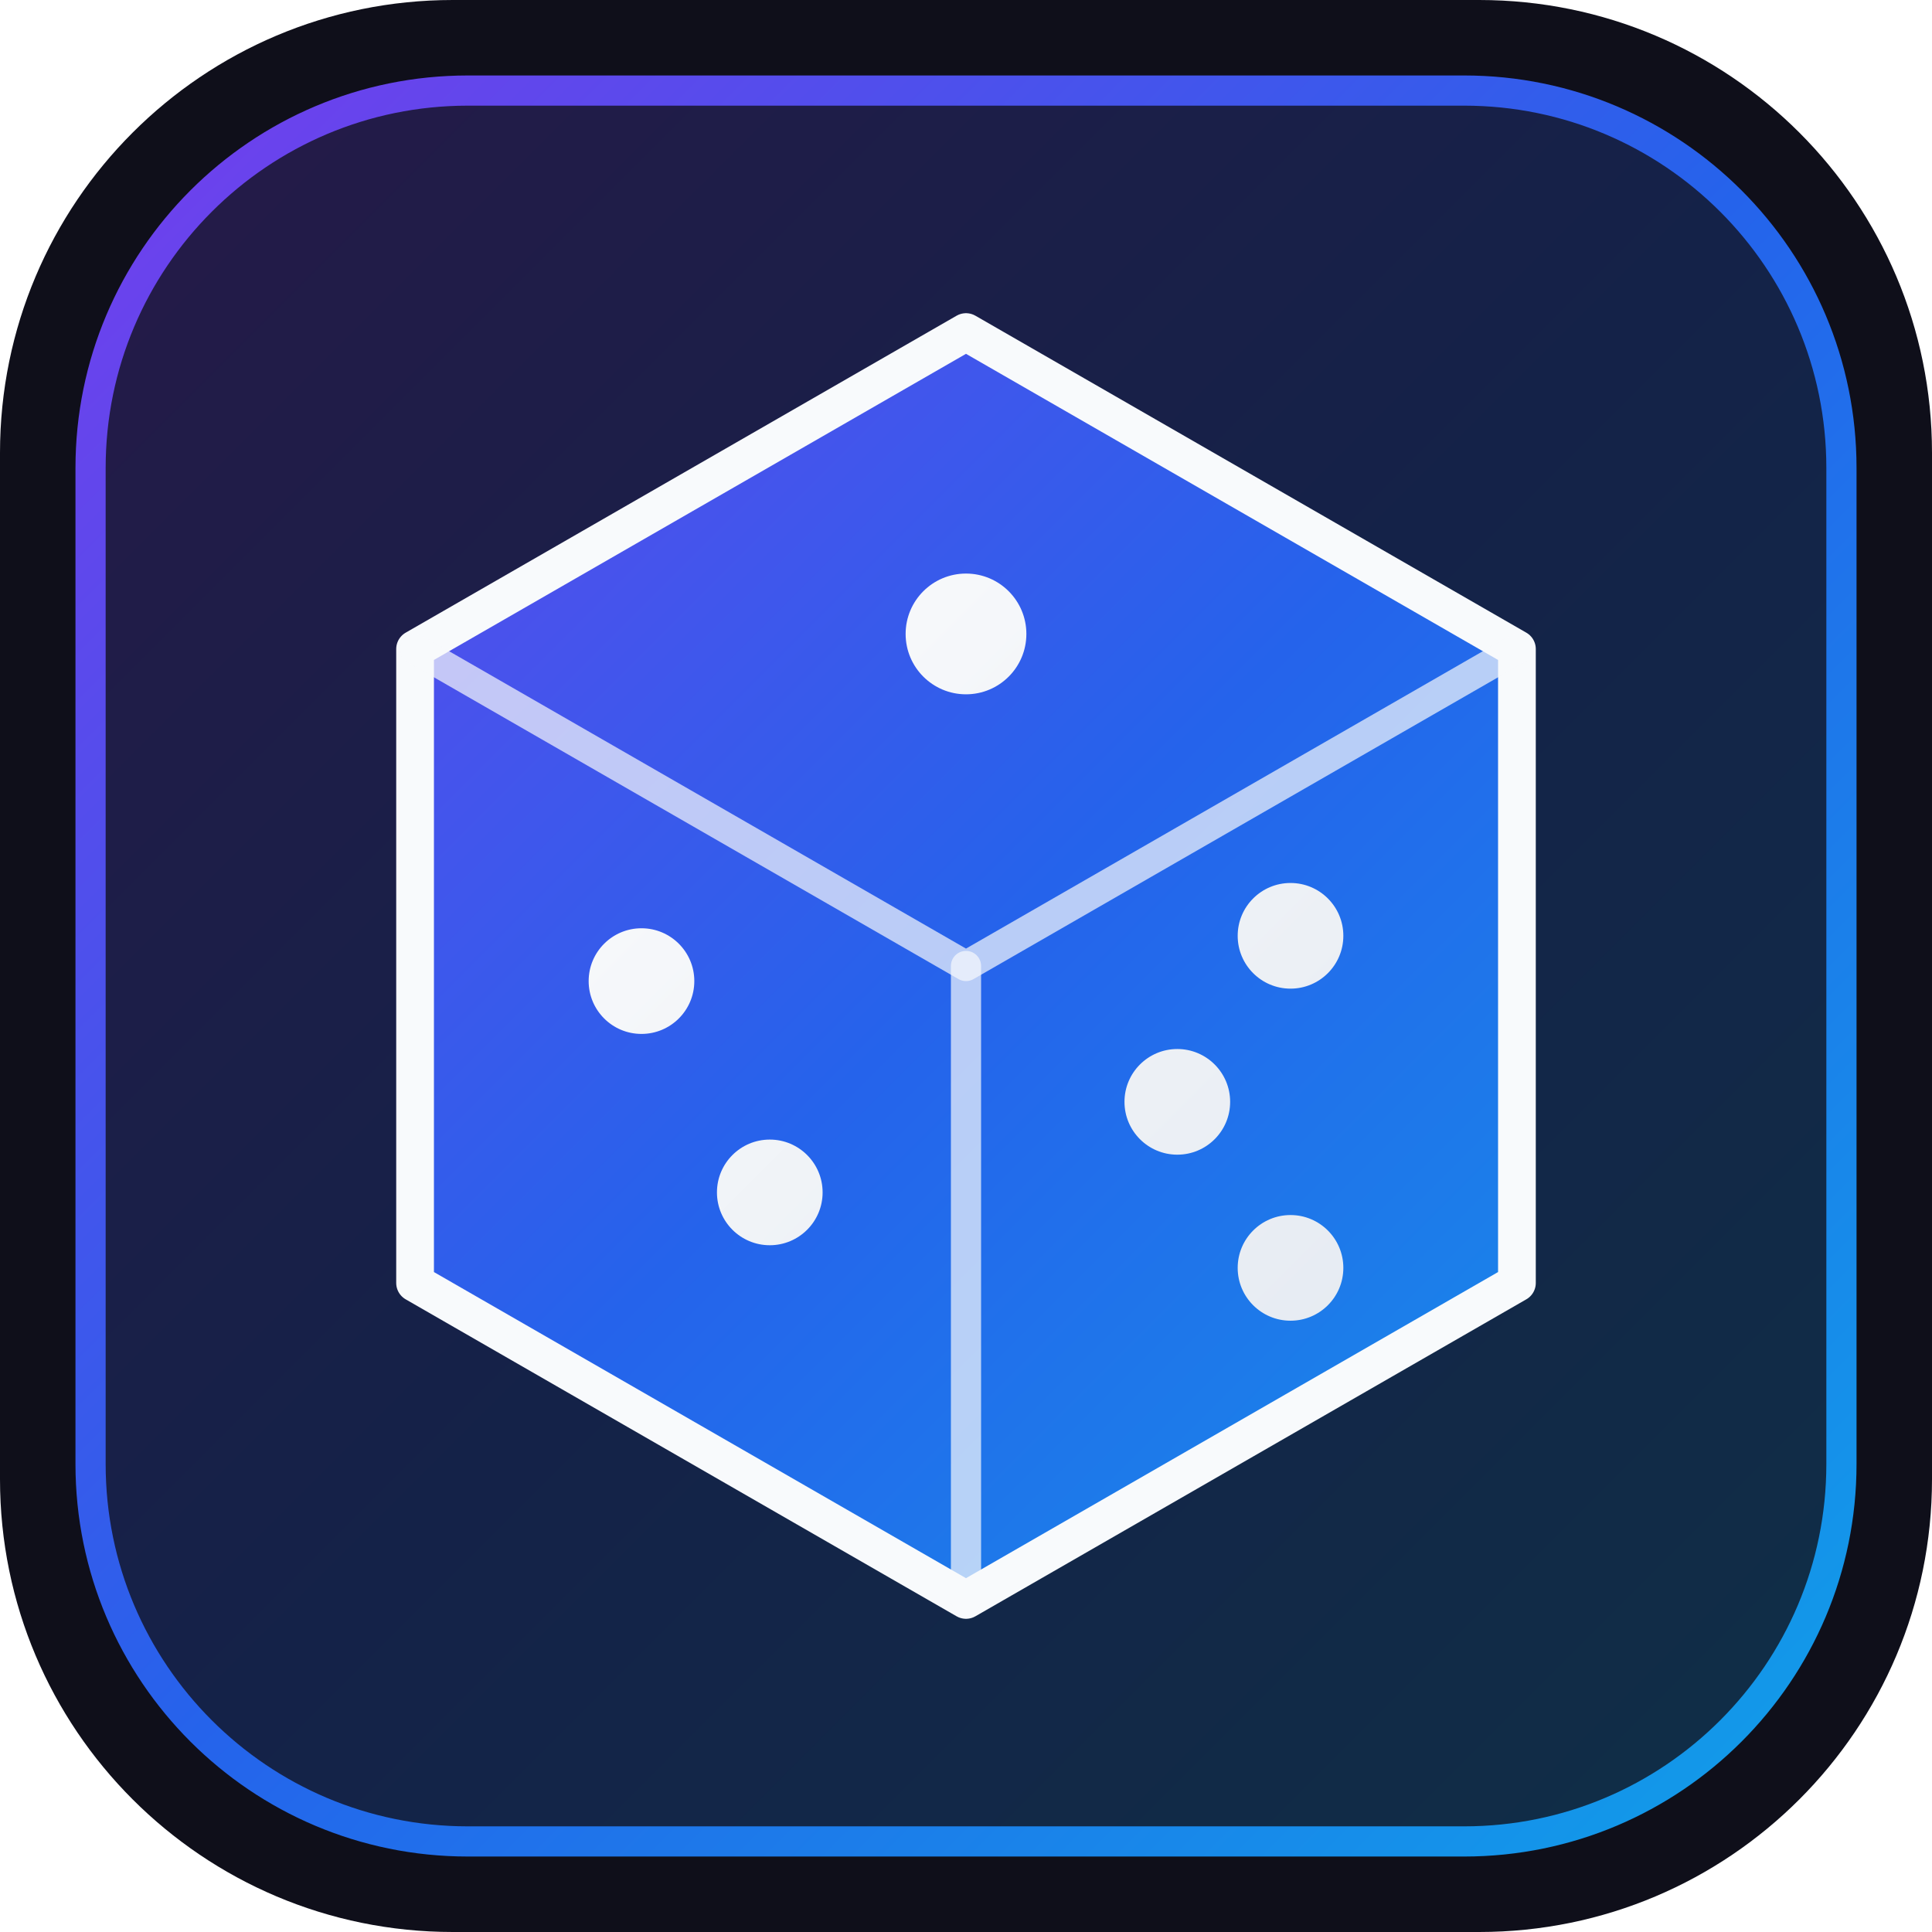
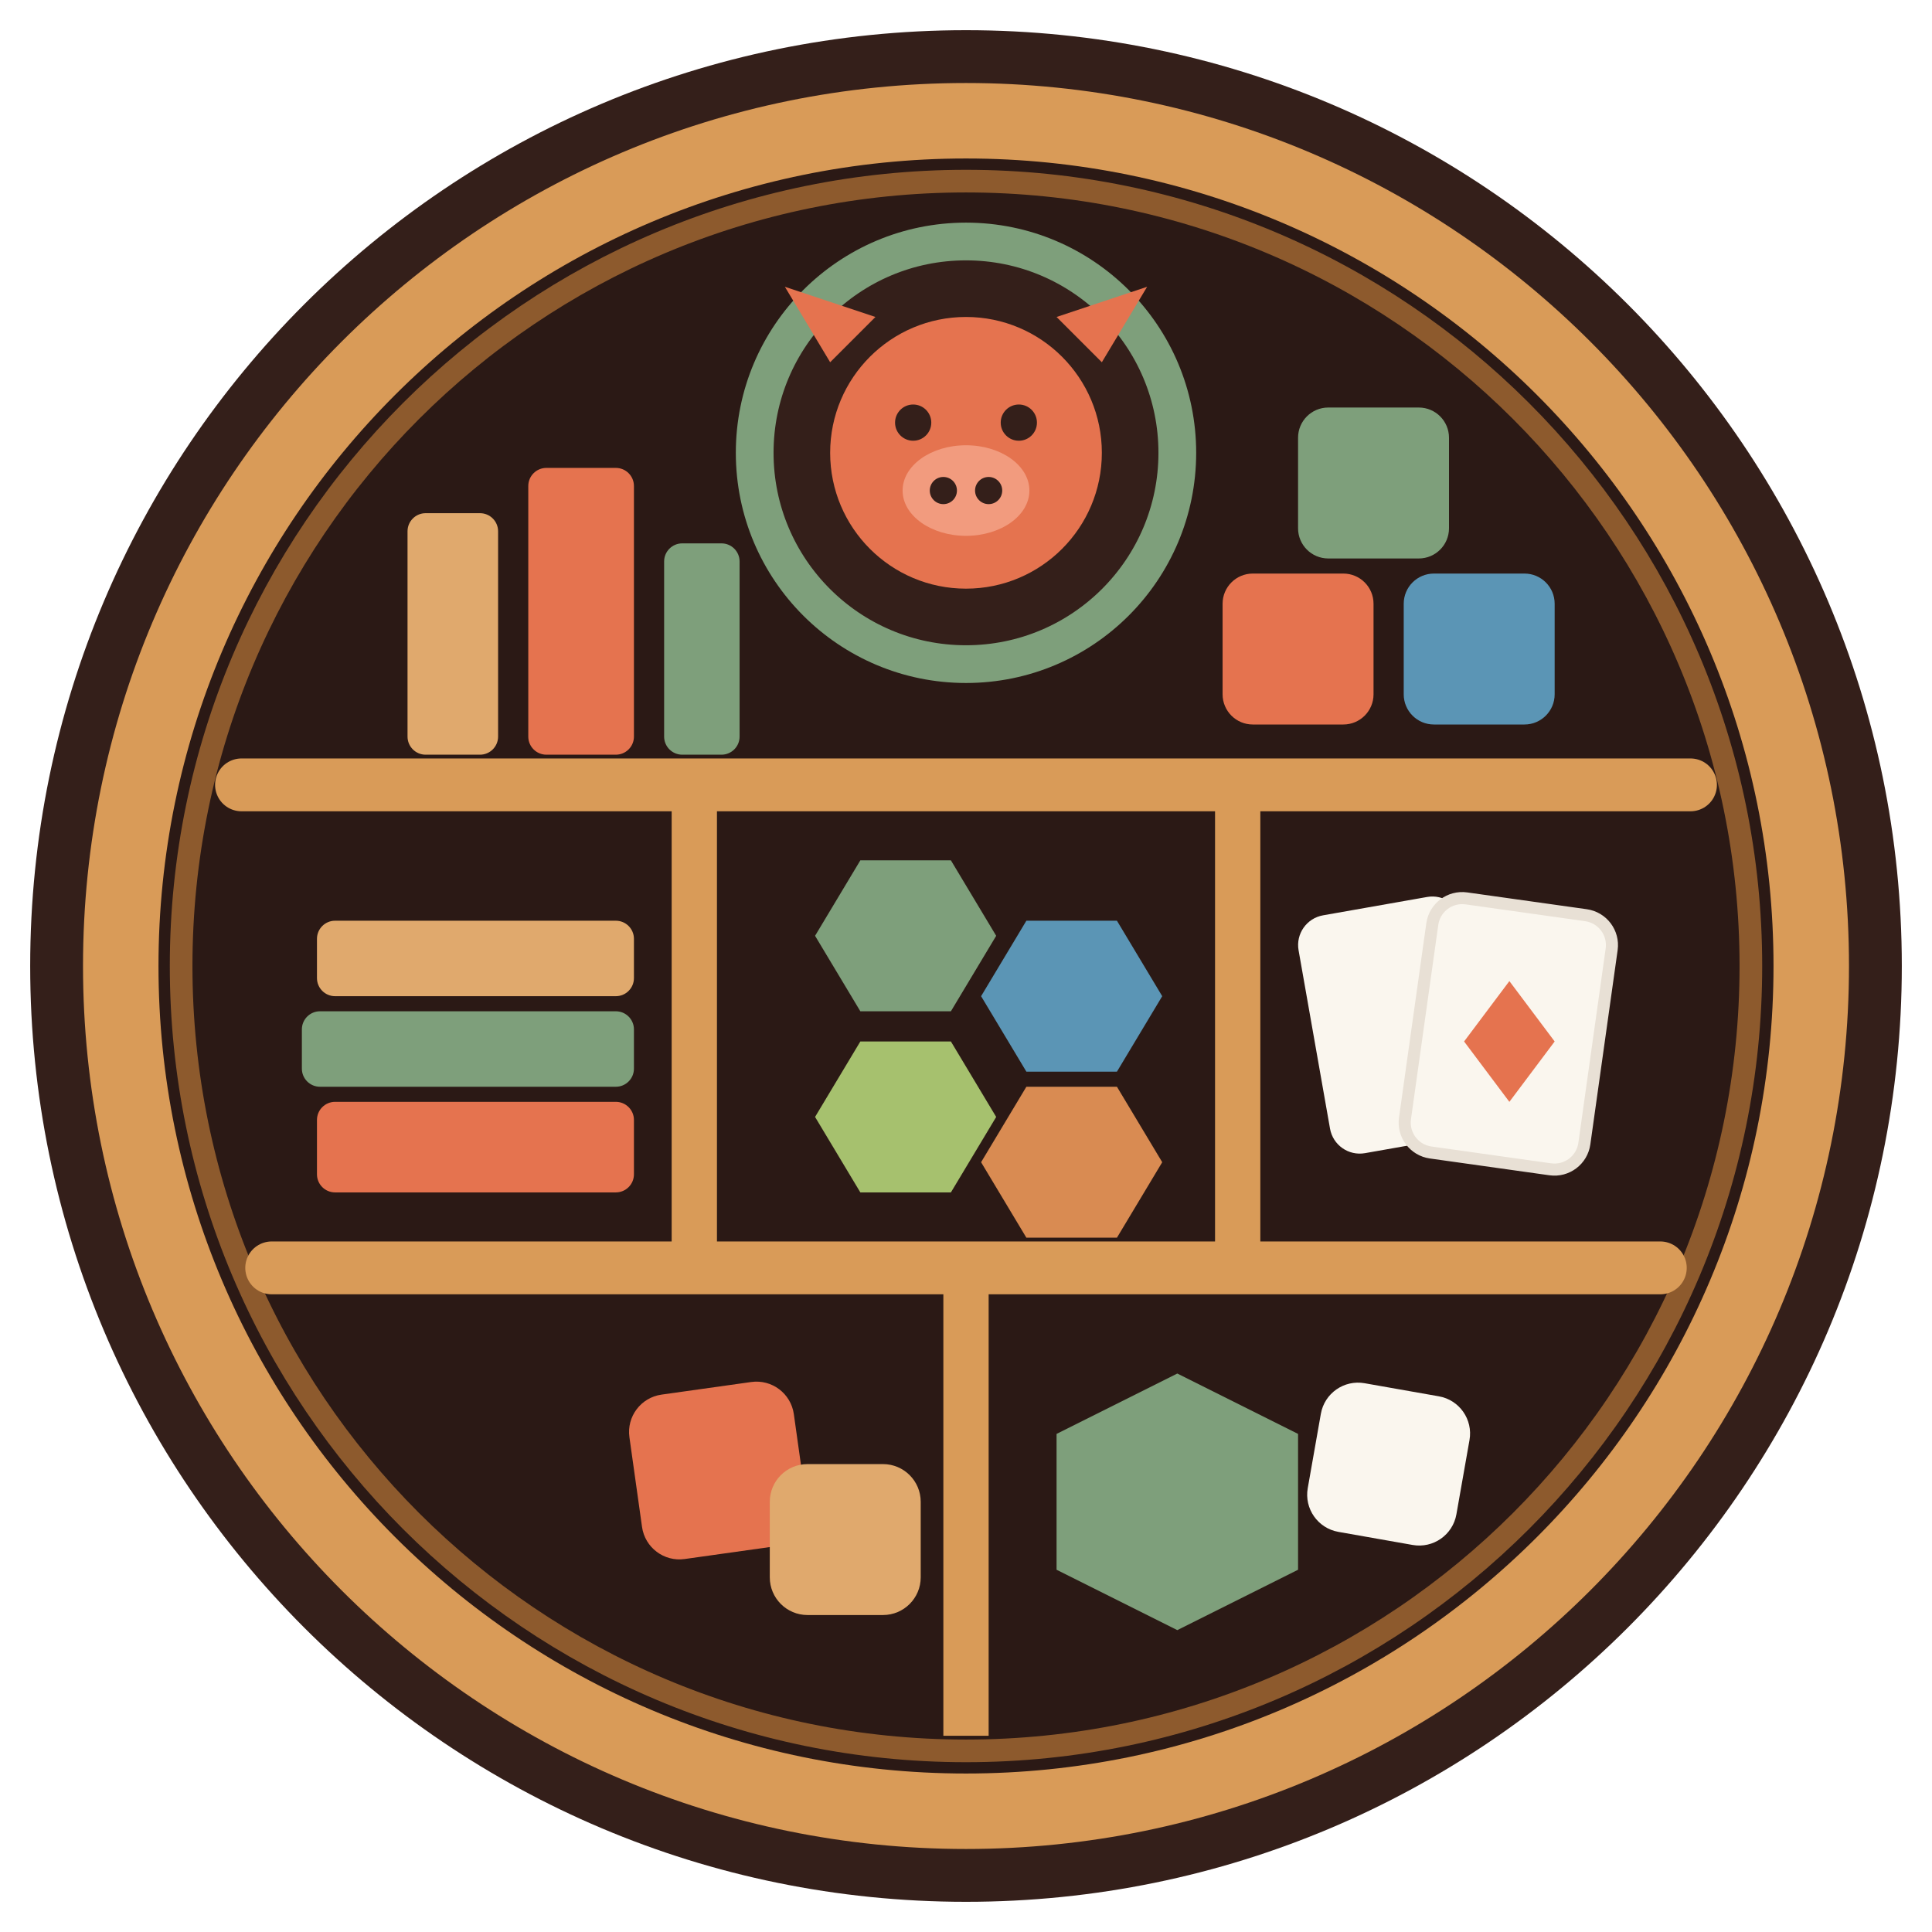
- <svg xmlns="http://www.w3.org/2000/svg" viewBox="0 0 512 512" fill="none">
-   <defs>
-     <linearGradient id="bg" x1="0" y1="0" x2="512" y2="512" gradientUnits="userSpaceOnUse">
-       <stop offset="0%" stop-color="#7c3aed" />
-       <stop offset="50%" stop-color="#2563eb" />
-       <stop offset="100%" stop-color="#0ea5e9" />
-     </linearGradient>
-     <linearGradient id="die" x1="120" y1="120" x2="392" y2="392" gradientUnits="userSpaceOnUse">
-       <stop offset="0%" stop-color="#ffffff" />
-       <stop offset="100%" stop-color="#e2e8f0" />
-     </linearGradient>
-   </defs>
-   <rect width="512" height="512" rx="120" fill="#0f0f1a" />
-   <rect x="24" y="24" width="464" height="464" rx="100" fill="url(#bg)" fill-opacity="0.22" stroke="url(#bg)" stroke-width="8" />
-   <polygon points="256,88 402,172 402,340 256,424 110,340 110,172" fill="url(#bg)" stroke="#f8fafc" stroke-width="10" stroke-linejoin="round" />
-   <polyline points="110,172 256,256 402,172" stroke="#f8fafc" stroke-width="8" stroke-linecap="round" stroke-linejoin="round" stroke-opacity="0.7" />
-   <line x1="256" y1="256" x2="256" y2="424" stroke="#f8fafc" stroke-width="8" stroke-linecap="round" stroke-opacity="0.7" />
-   <circle cx="256" cy="168" r="16" fill="url(#die)" />
-   <circle cx="170" cy="260" r="14" fill="url(#die)" />
-   <circle cx="204" cy="316" r="14" fill="url(#die)" />
-   <circle cx="342" cy="248" r="14" fill="url(#die)" />
-   <circle cx="312" cy="292" r="14" fill="url(#die)" />
-   <circle cx="342" cy="336" r="14" fill="url(#die)" />
+ <svg xmlns="http://www.w3.org/2000/svg" viewBox="0 0 128 128" fill="none">
+   <circle cx="64" cy="64" r="62" fill="#341F1A" />
+   <circle cx="64" cy="64" r="56" fill="#2B1915" stroke="#D99B58" stroke-width="5" />
+   <circle cx="64" cy="64" r="52" stroke="#B67638" stroke-width="1.5" opacity="0.7" />
+   <line x1="16" y1="52" x2="112" y2="52" stroke="#D99B58" stroke-width="3.5" stroke-linecap="round" />
+   <line x1="18" y1="84" x2="110" y2="84" stroke="#D99B58" stroke-width="3.5" stroke-linecap="round" />
+   <line x1="46" y1="52" x2="46" y2="84" stroke="#D99B58" stroke-width="3" />
+   <line x1="82" y1="52" x2="82" y2="84" stroke="#D99B58" stroke-width="3" />
+   <line x1="64" y1="84" x2="64" y2="115" stroke="#D99B58" stroke-width="3" />
+   <circle cx="64" cy="30" r="14" fill="#341F1A" stroke="#7E9F7B" stroke-width="2.5" />
+   <path d="M55 24 L52 19 L58 21 Z" fill="#E5734F" />
+   <path d="M73 24 L76 19 L70 21 Z" fill="#E5734F" />
+   <circle cx="64" cy="30" r="9" fill="#E5734F" />
+   <ellipse cx="64" cy="32.5" rx="4.2" ry="3" fill="#F29B7E" />
+   <circle cx="62.5" cy="32.5" r="0.9" fill="#341F1A" />
+   <circle cx="65.5" cy="32.5" r="0.9" fill="#341F1A" />
+   <circle cx="60.5" cy="28" r="1.2" fill="#341F1A" />
+   <circle cx="67.5" cy="28" r="1.2" fill="#341F1A" />
+   <rect x="27" y="34" width="6" height="16" rx="1.2" fill="#E0A96D" />
+   <rect x="35" y="31" width="7" height="19" rx="1.2" fill="#E5734F" />
+   <rect x="44" y="36" width="5" height="14" rx="1.2" fill="#7E9F7B" />
+   <rect x="81" y="38" width="10" height="10" rx="2" fill="#E5734F" />
+   <rect x="93" y="38" width="10" height="10" rx="2" fill="#5B95B5" />
+   <rect x="86" y="27" width="10" height="10" rx="2" fill="#7E9F7B" />
+   <rect x="21" y="61" width="21" height="5" rx="1.2" fill="#E0A96D" />
+   <rect x="20" y="67" width="22" height="5" rx="1.2" fill="#7E9F7B" />
+   <rect x="21" y="73" width="21" height="6" rx="1.2" fill="#E5734F" />
+   <polygon points="57,57 63,57 66,62 63,67 57,67 54,62" fill="#7E9F7B" />
+   <polygon points="68,61 74,61 77,66 74,71 68,71 65,66" fill="#5B95B5" />
+   <polygon points="57,69 63,69 66,74 63,79 57,79 54,74" fill="#A6C16E" />
+   <polygon points="68,72 74,72 77,77 74,82 68,82 65,77" fill="#D98B52" />
+   <rect x="87" y="60" width="11" height="16" rx="2" fill="#FAF6EE" transform="rotate(-10 92 68)" />
+   <rect x="94" y="60" width="12" height="17" rx="2" fill="#FAF6EE" stroke="#E8E0D5" stroke-width="0.8" transform="rotate(8 100 68)" />
+   <polygon points="100,65 103,69 100,73 97,69" fill="#E5734F" />
+   <rect x="42" y="92" width="11" height="11" rx="2.5" fill="#E5734F" transform="rotate(-8 47 97)" />
+   <rect x="51" y="97" width="10" height="10" rx="2.5" fill="#E0A96D" />
+   <polygon points="78,91 86,95 86,104 78,108 70,104 70,95" fill="#7E9F7B" />
+   <rect x="87" y="92" width="10" height="10" rx="2.5" fill="#FAF6EE" transform="rotate(10 92 97)" />
</svg>
